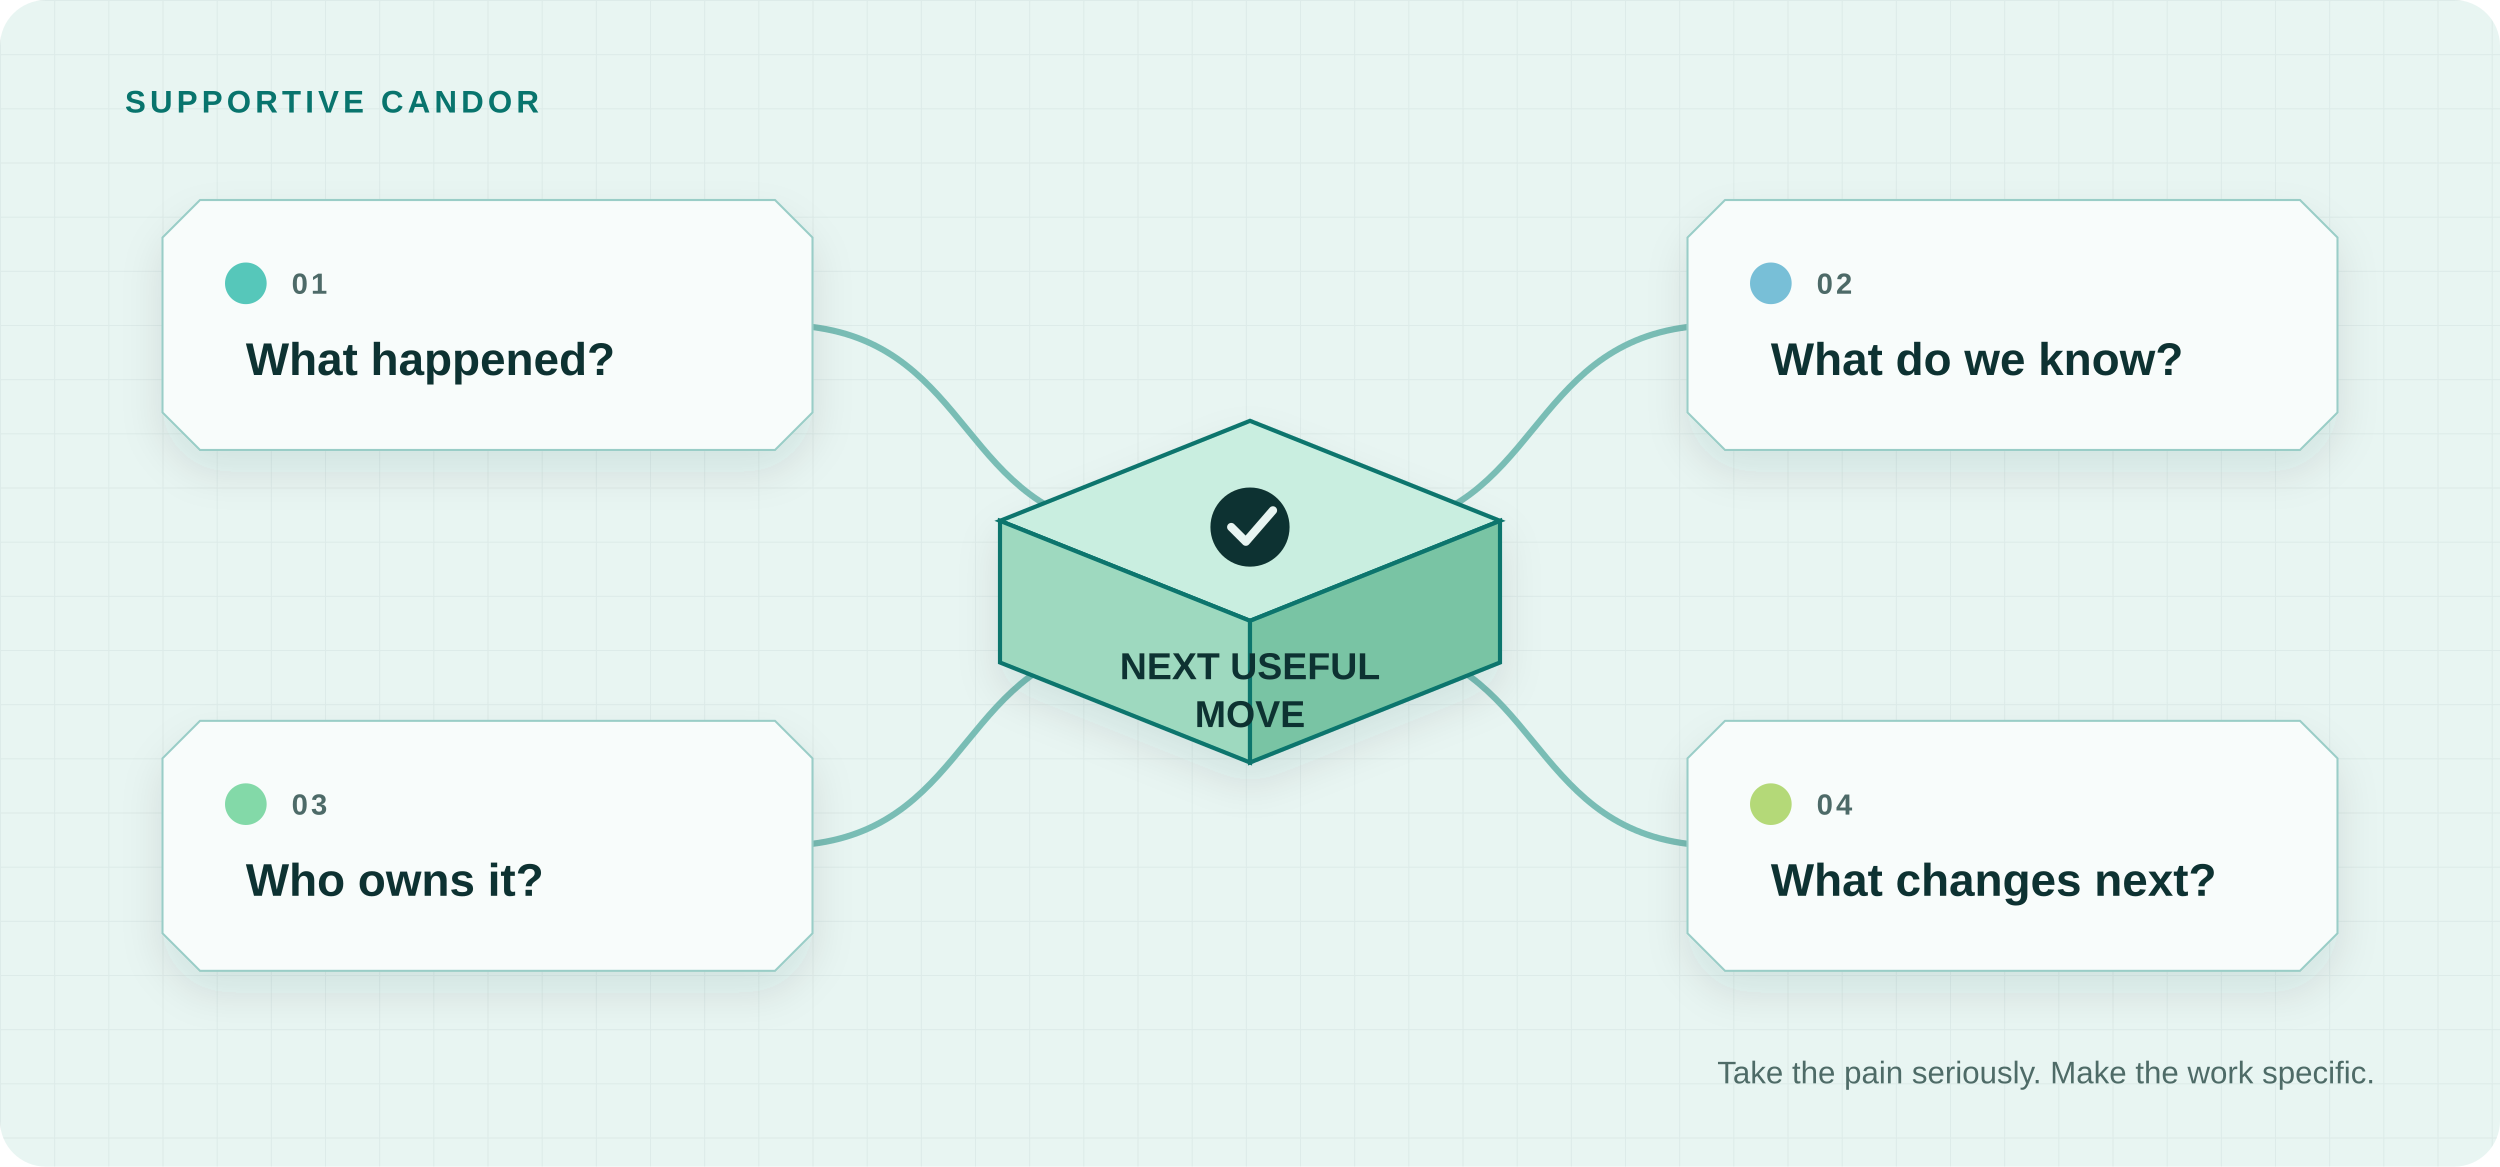
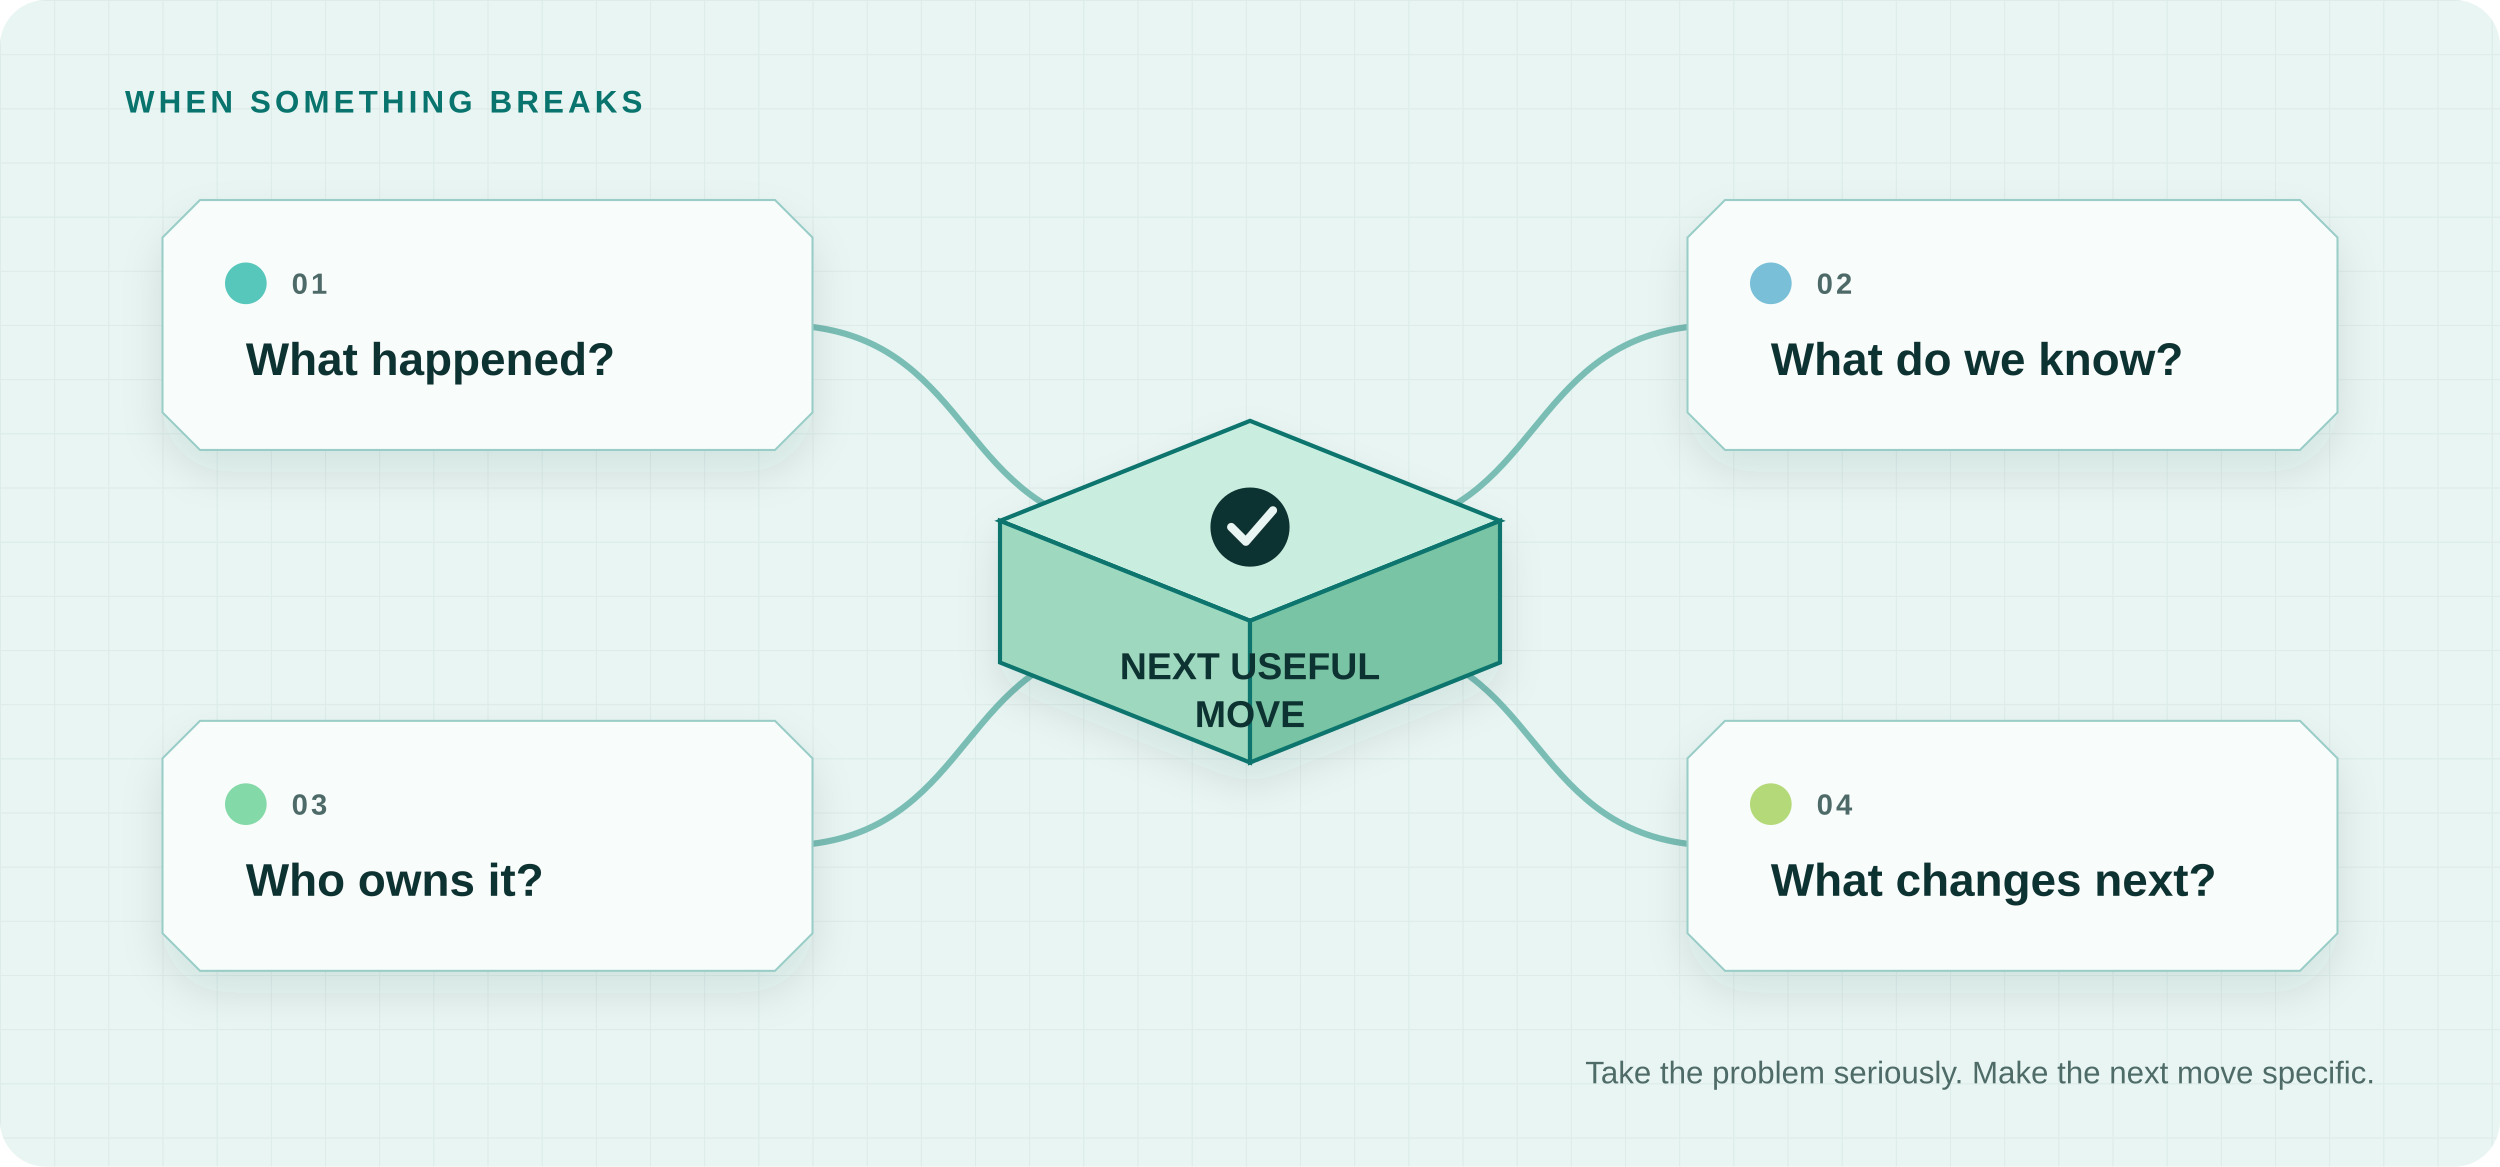
<svg xmlns="http://www.w3.org/2000/svg" viewBox="0 0 1200 560" role="img" aria-labelledby="title desc">
  <defs>
    <filter id="move-lift" x="-30%" y="-30%" width="160%" height="180%">
      <feDropShadow dx="0" dy="10" stdDeviation="10" flood-color="#113331" flood-opacity="0.10" />
    </filter>
    <pattern id="move-grid" width="26" height="26" patternUnits="userSpaceOnUse">
      <path d="M26 0H0V26" fill="none" stroke="#113331" stroke-opacity="0.05" />
    </pattern>
  </defs>
  <rect width="1200" height="560" rx="22" fill="#e8f5f2" />
  <rect width="1200" height="560" rx="22" fill="url(#move-grid)" />
  <g fill="none" stroke="#79bdb5" stroke-width="3" stroke-linecap="round">
    <path d="M374 156C462 156 458 236 526 252" />
    <path d="M826 156C738 156 742 236 674 252" />
    <path d="M374 406C462 406 458 326 526 310" />
    <path d="M826 406C738 406 742 326 674 310" />
  </g>
  <g font-family="Arial, Helvetica, sans-serif" filter="url(#move-lift)">
    <g transform="translate(78 96)">
      <path d="M0 18L18 0H294L312 18V102L294 120H18L0 102Z" fill="#f8fcfb" stroke="#9acdc7" />
      <circle cx="40" cy="40" r="10" fill="#56c7ba" />
      <text x="62" y="45" fill="#4e6b67" font-size="14" font-weight="700" letter-spacing="1.5">01</text>
      <text x="40" y="84" fill="#113331" font-size="22" font-weight="720">What happened?</text>
    </g>
    <g transform="translate(810 96)">
      <path d="M0 18L18 0H294L312 18V102L294 120H18L0 102Z" fill="#f8fcfb" stroke="#9acdc7" />
      <circle cx="40" cy="40" r="10" fill="#78bfd7" />
      <text x="62" y="45" fill="#4e6b67" font-size="14" font-weight="700" letter-spacing="1.5">02</text>
      <text x="40" y="84" fill="#113331" font-size="22" font-weight="720">What do we know?</text>
    </g>
    <g transform="translate(78 346)">
      <path d="M0 18L18 0H294L312 18V102L294 120H18L0 102Z" fill="#f8fcfb" stroke="#9acdc7" />
      <circle cx="40" cy="40" r="10" fill="#83d9a8" />
      <text x="62" y="45" fill="#4e6b67" font-size="14" font-weight="700" letter-spacing="1.5">03</text>
      <text x="40" y="84" fill="#113331" font-size="22" font-weight="720">Who owns it?</text>
    </g>
    <g transform="translate(810 346)">
      <path d="M0 18L18 0H294L312 18V102L294 120H18L0 102Z" fill="#f8fcfb" stroke="#9acdc7" />
      <circle cx="40" cy="40" r="10" fill="#b4d978" />
      <text x="62" y="45" fill="#4e6b67" font-size="14" font-weight="700" letter-spacing="1.5">04</text>
      <text x="40" y="84" fill="#113331" font-size="22" font-weight="720">What changes next?</text>
    </g>
  </g>
  <g transform="translate(480 202)" filter="url(#move-lift)" font-family="Arial, Helvetica, sans-serif">
    <path d="M120 0L240 48L120 96L0 48Z" fill="#c9eee0" stroke="#08746d" stroke-width="2" />
    <path d="M0 48L120 96V164L0 116Z" fill="#9ed9bf" stroke="#08746d" stroke-width="2" />
    <path d="M240 48L120 96V164L240 116Z" fill="#79c4a4" stroke="#08746d" stroke-width="2" />
    <circle cx="120" cy="51" r="19" fill="#113331" />
    <path d="M111 51L118 58L131 43" fill="none" stroke="#e8f5f2" stroke-width="4" stroke-linecap="round" stroke-linejoin="round" />
    <text x="120" y="124" text-anchor="middle" fill="#113331" font-size="18" font-weight="750">NEXT USEFUL</text>
    <text x="120" y="147" text-anchor="middle" fill="#113331" font-size="18" font-weight="750">MOVE</text>
  </g>
  <g font-family="Arial, Helvetica, sans-serif">
-     <text x="60" y="54" fill="#08746d" font-size="15" font-weight="700" letter-spacing="2">SUPPORTIVE CANDOR</text>
-     <text x="1140" y="520" text-anchor="end" fill="#4e6b67" font-size="15">Take the pain seriously. Make the work specific.</text>
+     <text x="60" y="54" fill="#08746d" font-size="15" font-weight="700" letter-spacing="2">WHEN SOMETHING BREAKS</text>
+     <text x="1140" y="520" text-anchor="end" fill="#4e6b67" font-size="15">Take the problem seriously. Make the next move specific.</text>
  </g>
</svg>
